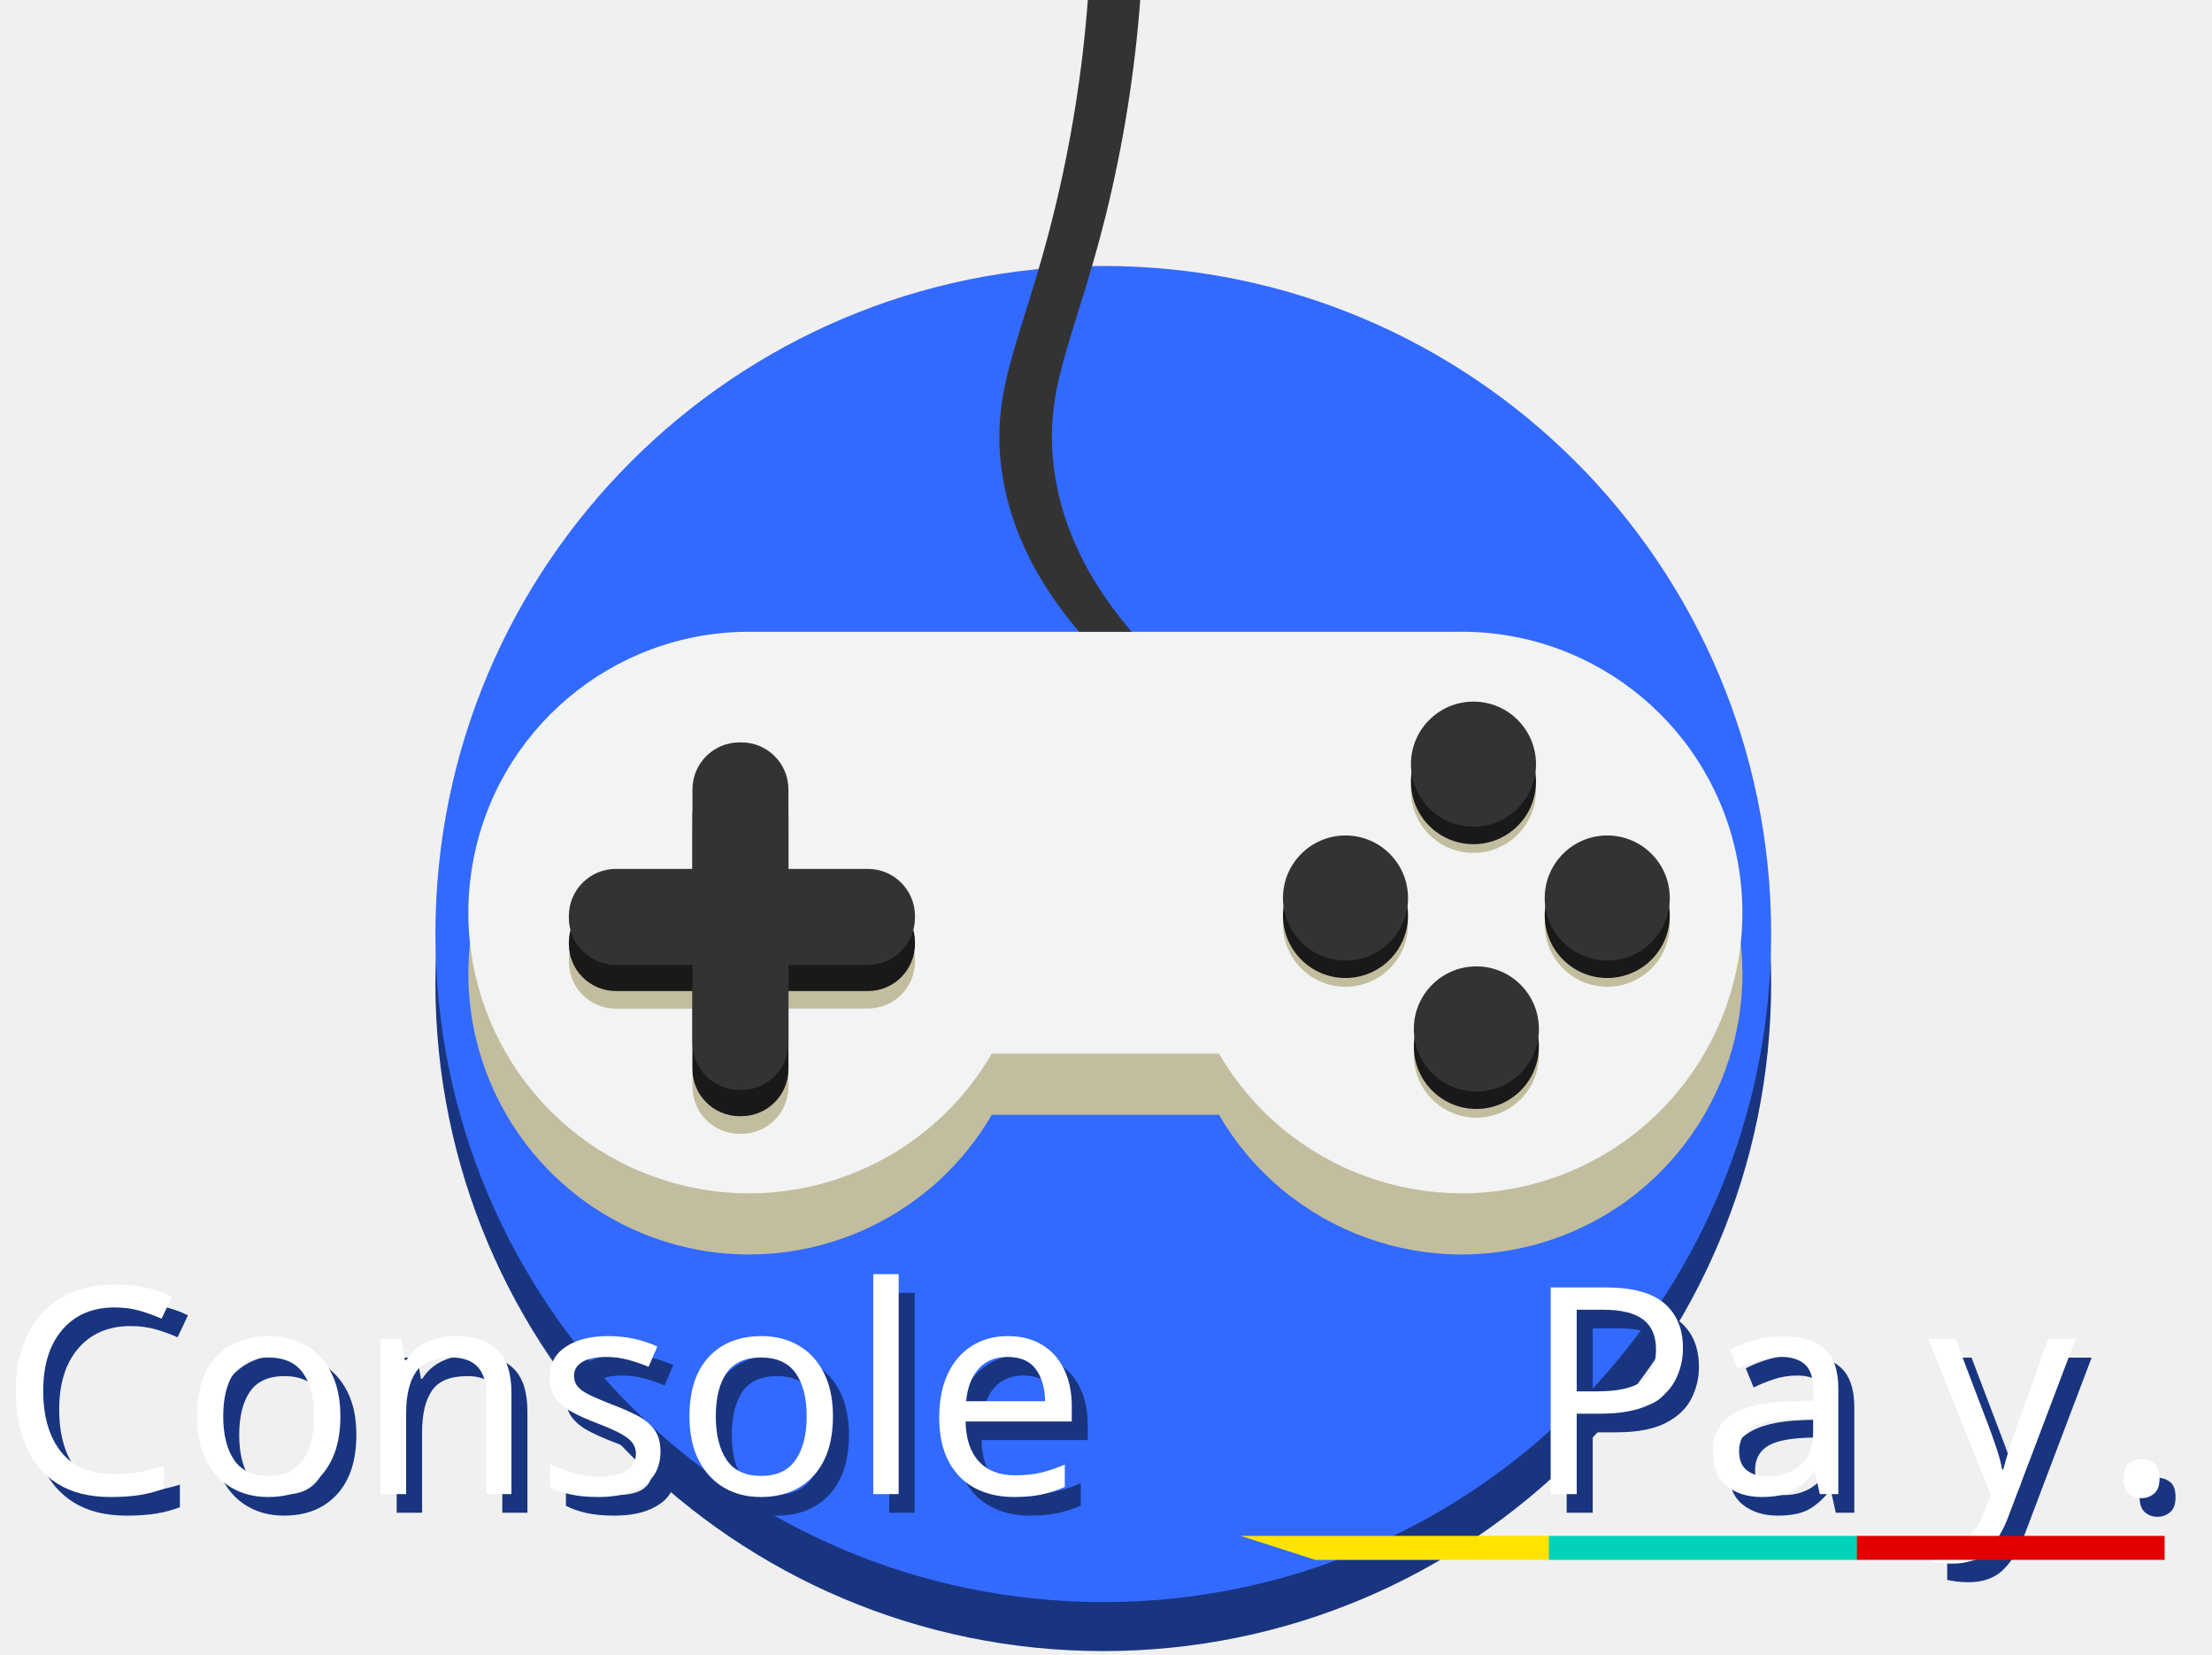
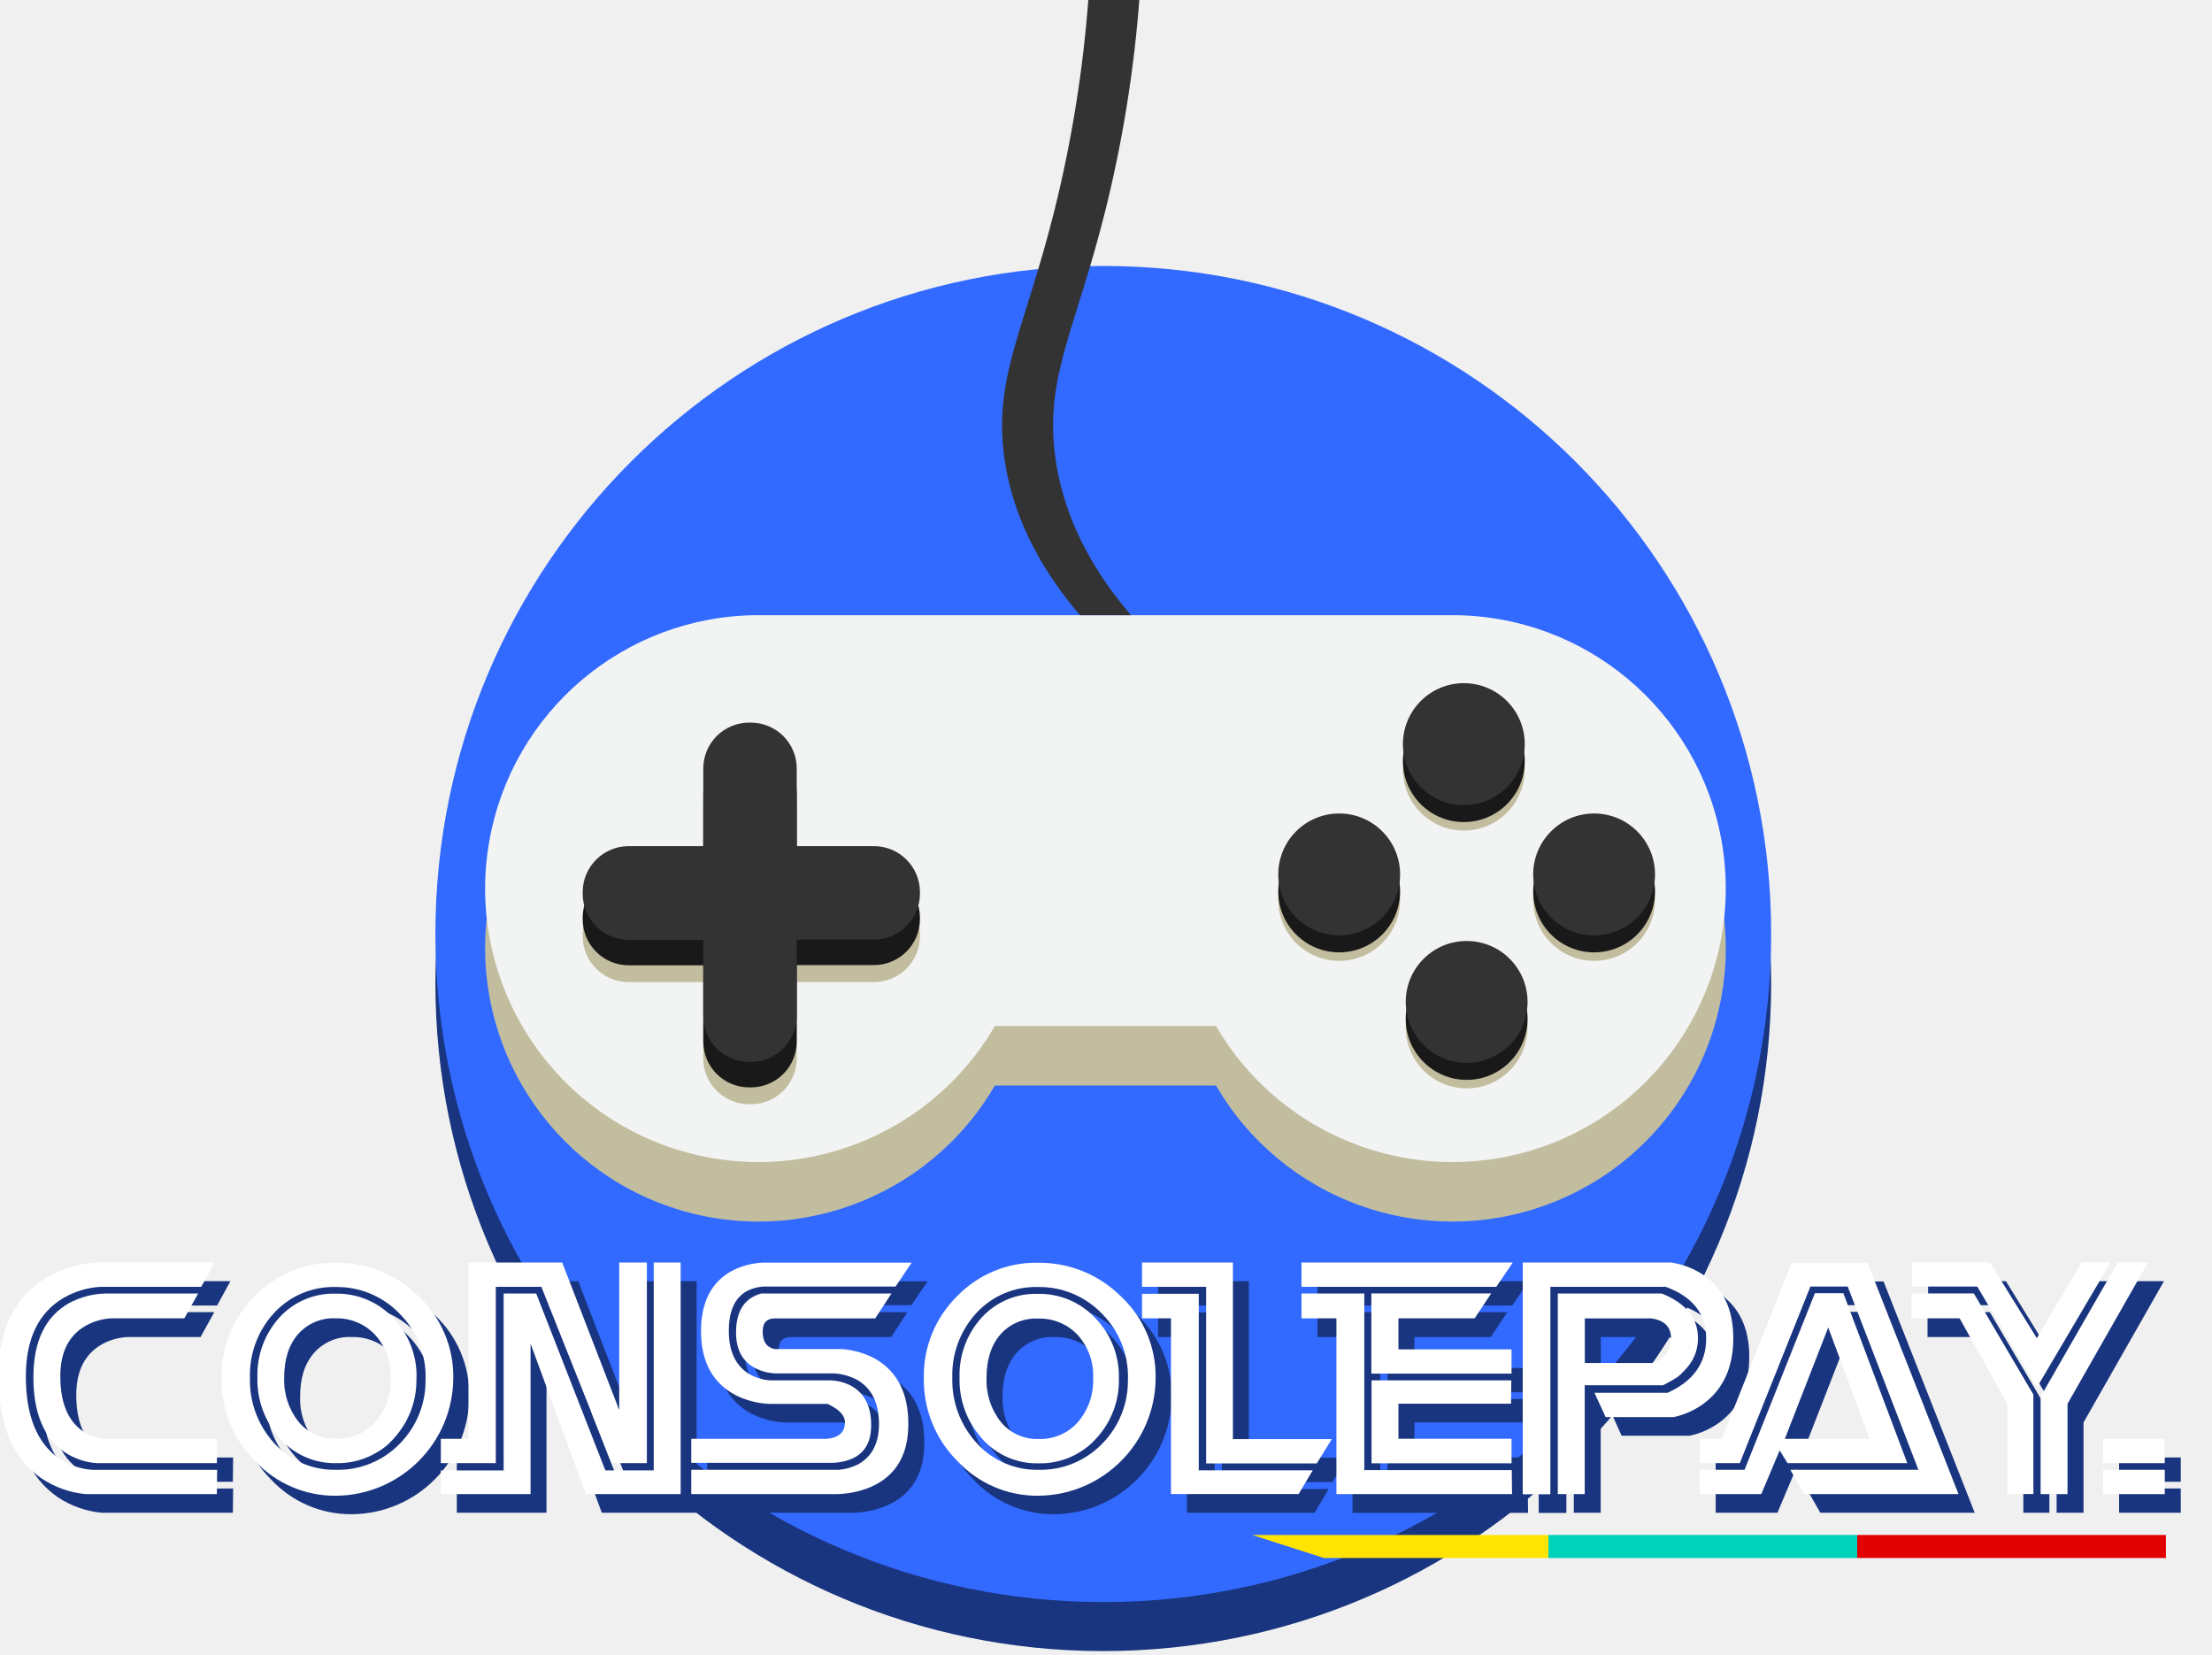
<svg xmlns="http://www.w3.org/2000/svg" id="Layer_1" data-name="Layer 1" viewBox="0 0 480 359">
  <defs>
-     <style>.cls-1,.cls-7{fill:#193580;}.cls-2{fill:#326aff;}.cls-3{fill:#c2bd9e;}.cls-4{fill:#f2f3f3;}.cls-5{fill:#1a1919;}.cls-6{fill:#333;}.cls-11,.cls-7{font-size:62.8px;font-family:Battlestar;}.cls-8{letter-spacing:-0.15em;}.cls-9{letter-spacing:-0.14em;}.cls-10{letter-spacing:-0.2em;}.cls-11{fill:#fff;}.cls-12{letter-spacing:-0.15em;}.cls-13{letter-spacing:-0.14em;}.cls-14{letter-spacing:0em;}.cls-15{fill:#e10101;}.cls-16{fill:#00d2b9;}.cls-17{fill:#ffe401;}</style>
+     <style>.cls-1{fill:#193580;}.cls-2{fill:#326aff;}.cls-3{fill:#c2bd9e;}.cls-4{fill:#f2f3f3;}.cls-5{fill:#1a1919;}.cls-6{fill:#333;}.cls-7{fill:#fff;}.cls-8{fill:#e10101;}.cls-9{fill:#00d2b9;}.cls-10{fill:#ffe401;}</style>
  </defs>
  <circle class="cls-1" cx="239.41" cy="213.26" r="144.93" />
  <circle class="cls-2" cx="239.41" cy="202.63" r="144.93" />
-   <path class="cls-3" d="M317.21,150.32h-155a60.91,60.91,0,1,0,53,91.52h49.31a60.91,60.91,0,1,0,52.66-91.52Z" />
-   <path class="cls-4" d="M317.21,137.06h-155a60.91,60.91,0,1,0,53,91.51h49.31a60.91,60.91,0,1,0,52.66-91.52Z" />
-   <path class="cls-3" d="M188.33,198H171.09V180.73a10.22,10.22,0,0,0-10.22-10.22h-.39a10.23,10.23,0,0,0-10.22,10.22V198h-16.6a10.22,10.22,0,0,0-10.22,10.22v.39a10.21,10.21,0,0,0,10.22,10.22h16.6v16.92a10.22,10.22,0,0,0,10.22,10.22h.39a10.21,10.21,0,0,0,10.22-10.22V218.8h17.24a10.22,10.22,0,0,0,10.22-10.22v-.39A10.23,10.23,0,0,0,188.33,198Z" />
-   <path class="cls-5" d="M188.33,194.18H171.09V177a10.21,10.21,0,0,0-10.22-10.22h-.39A10.22,10.22,0,0,0,150.26,177v17.23h-16.6a10.22,10.22,0,0,0-10.22,10.22v.39A10.21,10.21,0,0,0,133.66,215h16.6v16.93a10.23,10.23,0,0,0,10.22,10.22h.39a10.22,10.22,0,0,0,10.22-10.22V215h17.24a10.22,10.22,0,0,0,10.22-10.22v-.39A10.23,10.23,0,0,0,188.33,194.18Z" />
-   <path class="cls-6" d="M188.33,188.5H171.09V171.27a10.21,10.21,0,0,0-10.22-10.22h-.39a10.22,10.22,0,0,0-10.22,10.22V188.5h-16.6a10.22,10.22,0,0,0-10.22,10.22v.39a10.21,10.21,0,0,0,10.22,10.22h16.6v16.92a10.22,10.22,0,0,0,10.22,10.22h.39a10.21,10.21,0,0,0,10.22-10.22V209.33h17.24a10.22,10.22,0,0,0,10.22-10.22v-.39A10.23,10.23,0,0,0,188.33,188.5Z" />
-   <circle class="cls-3" cx="348.77" cy="200.5" r="13.57" />
-   <circle class="cls-5" cx="348.77" cy="198.6" r="13.57" />
-   <circle class="cls-6" cx="348.77" cy="194.82" r="13.57" />
-   <circle class="cls-3" cx="319.74" cy="171.46" r="13.57" />
-   <circle class="cls-5" cx="319.74" cy="169.57" r="13.57" />
-   <circle class="cls-6" cx="319.74" cy="165.78" r="13.57" />
-   <circle class="cls-3" cx="291.97" cy="200.5" r="13.57" />
-   <circle class="cls-5" cx="291.97" cy="198.6" r="13.57" />
-   <circle class="cls-6" cx="291.97" cy="194.82" r="13.57" />
-   <circle class="cls-3" cx="320.37" cy="228.9" r="13.57" />
-   <circle class="cls-5" cx="320.37" cy="227.01" r="13.57" />
-   <circle class="cls-6" cx="320.37" cy="223.22" r="13.57" />
-   <path class="cls-6" d="M245.57,137.06c-6.69-7.79-15.25-20.27-17-36.61-1.87-17,4.82-27.42,11.36-53.65A283.57,283.57,0,0,0,247.47-.54H236.1a282.71,282.71,0,0,1-7.57,47.34C222,73,215.3,83.41,217.17,100.45c1.79,16.34,10.35,28.82,17,36.61Z" />
-   <text class="cls-7" transform="translate(3.05 328.18)">Console<tspan class="cls-8" x="330.82" y="0">P</tspan>
-     <tspan class="cls-9" x="369.19" y="0">a</tspan>
-     <tspan class="cls-10" x="418.8" y="0">y</tspan>
-     <tspan x="456.73" y="0">.</tspan>
-   </text>
-   <text class="cls-11" transform="translate(-0.42 324.14)">Console<tspan class="cls-12" x="330.82" y="0">P</tspan>
-     <tspan class="cls-13" x="369.19" y="0">a</tspan>
-     <tspan class="cls-10" x="418.8" y="0">y</tspan>
-     <tspan class="cls-14" x="456.73" y="0">.</tspan>
-   </text>
-   <rect class="cls-15" x="402.86" y="333.2" width="66.86" height="5.2" />
-   <rect class="cls-16" x="336.04" y="333.2" width="66.86" height="5.2" />
-   <polygon class="cls-17" points="336.09 338.4 285.43 338.4 269.23 333.2 336.09 333.2 336.09 338.4" />
+   <path class="cls-3" d="M315.19,146.37H164.29a59.32,59.32,0,1,0,51.59,89.13h48a59.32,59.32,0,1,0,51.29-89.13Z" />
+   <path class="cls-4" d="M315.19,133.46H164.29a59.32,59.32,0,1,0,51.59,89.13h48a59.32,59.32,0,1,0,51.29-89.13Z" />
+   <path class="cls-3" d="M189.68,192.78H172.89V176a9.94,9.94,0,0,0-9.95-10h-.38a9.94,9.94,0,0,0-9.95,10v16.79H136.44a10,10,0,0,0-10,9.95v.38a10,10,0,0,0,10,9.95h16.17v16.48a9.94,9.94,0,0,0,9.95,10h.38a9.94,9.94,0,0,0,9.95-10V213.06h16.79a10,10,0,0,0,9.95-9.95v-.38A10,10,0,0,0,189.68,192.78Z" />
+   <path class="cls-5" d="M189.68,189.09H172.89V172.3a10,10,0,0,0-9.95-10h-.38a10,10,0,0,0-9.95,10v16.79H136.44a10,10,0,0,0-10,9.95v.38a10,10,0,0,0,10,10h16.17v16.48a9.94,9.94,0,0,0,9.95,10h.38a9.94,9.94,0,0,0,9.95-10V209.37h16.79a10,10,0,0,0,9.95-10V199A10,10,0,0,0,189.68,189.09Z" />
+   <path class="cls-6" d="M189.68,183.56H172.89V166.77a9.94,9.94,0,0,0-9.95-10h-.38a9.94,9.94,0,0,0-9.95,10v16.79H136.44a10,10,0,0,0-10,9.95v.38a10,10,0,0,0,10,10h16.17v16.48a9.94,9.94,0,0,0,9.95,10h.38a9.94,9.94,0,0,0,9.95-10V203.84h16.79a10,10,0,0,0,9.95-10v-.38A10,10,0,0,0,189.68,183.56Z" />
+   <circle class="cls-3" cx="345.92" cy="195.23" r="13.22" />
+   <circle class="cls-5" cx="345.92" cy="193.39" r="13.22" />
+   <circle class="cls-6" cx="345.92" cy="189.7" r="13.22" />
+   <circle class="cls-3" cx="317.65" cy="166.96" r="13.22" />
+   <circle class="cls-5" cx="317.65" cy="165.12" r="13.22" />
+   <circle class="cls-6" cx="317.65" cy="161.43" r="13.22" />
+   <circle class="cls-3" cx="290.6" cy="195.23" r="13.22" />
+   <circle class="cls-5" cx="290.6" cy="193.39" r="13.22" />
+   <circle class="cls-6" cx="290.6" cy="189.7" r="13.22" />
+   <circle class="cls-3" cx="318.26" cy="222.89" r="13.22" />
+   <circle class="cls-5" cx="318.26" cy="221.05" r="13.22" />
+   <circle class="cls-6" cx="318.26" cy="217.36" r="13.22" />
+   <path class="cls-6" d="M245.42,133.46c-6.51-7.59-14.85-19.74-16.59-35.65-1.82-16.6,4.69-26.71,11.06-52.25a276.14,276.14,0,0,0,7.38-46.1H236.2a275.28,275.28,0,0,1-7.37,46.1c-6.37,25.54-12.89,35.65-11.07,52.25,1.75,15.91,10.09,28.06,16.6,35.65Z" />
+   <path class="cls-1" d="M50.53,328.18H22.08a20.67,20.67,0,0,1-9.48-3.33q-9.48-6.47-9.48-22.29,0-15.07,10.48-21.35a25.16,25.16,0,0,1,10.49-3.27H50l-2.89,5.28H25.28a18.07,18.07,0,0,0-8.1,2.44q-8.1,4.83-8.1,17,0,12.74,7.22,17.81a14.86,14.86,0,0,0,7.22,2.45H50.59Zm0-6.72H24.47a14.52,14.52,0,0,1-6.91-2.32q-6.84-4.65-6.85-16.33t7.79-16.08a17.62,17.62,0,0,1,7.79-2.07H46.51l-3,5.4H27.65a12.75,12.75,0,0,0-5.52,1.57q-5.58,3.15-5.58,11,0,8.47,4.83,11.87a10.44,10.44,0,0,0,4.83,1.7H50.59Z" />
+   <path class="cls-1" d="M101.83,303A25.68,25.68,0,0,1,76.4,328.5,23.7,23.7,0,0,1,58.85,321a24.82,24.82,0,0,1-7.32-18,24.25,24.25,0,0,1,7.22-17.8,23.81,23.81,0,0,1,17.52-7.26,25.06,25.06,0,0,1,18,7.29A23.66,23.66,0,0,1,101.83,303Zm-6,.09A19.31,19.31,0,0,0,90.12,289a18.76,18.76,0,0,0-13.85-5.73,17.45,17.45,0,0,0-13.34,5.61,19.78,19.78,0,0,0-5.24,14.07A20.14,20.14,0,0,0,63,317.17a17.6,17.6,0,0,0,13.44,5.74,18.59,18.59,0,0,0,13.76-5.68A19.35,19.35,0,0,0,95.8,303.09ZM93.86,303a18.58,18.58,0,0,1-5,13.16,16.35,16.35,0,0,1-12.44,5.3,15.84,15.84,0,0,1-12.27-5.37,18.93,18.93,0,0,1-4.87-13.22,18.51,18.51,0,0,1,4.77-13,15.84,15.84,0,0,1,12.18-5.18,16.64,16.64,0,0,1,12.53,5.28A18.14,18.14,0,0,1,93.86,303Zm-5.59,0a13.15,13.15,0,0,0-3.35-9.39,11.36,11.36,0,0,0-8.61-3.55,10.22,10.22,0,0,0-8.18,3.46q-3,3.45-3,9.35a14.45,14.45,0,0,0,3.1,9.61,10.19,10.19,0,0,0,8.23,3.71A10.87,10.87,0,0,0,85,312.51,13.73,13.73,0,0,0,88.27,303Z" />
+   <path class="cls-1" d="M99.13,328.18V323h13.63V284.66h7.07l15,38.37h10.5V277.94h5.84v50.24H130.59l-12-32.65v32.65Zm0-6.72v-5.27h6V277.94h20.35l12.37,32v-32h6v43.52h-7.65L121,283.22h-9.88v38.24Z" />
+   <path class="cls-1" d="M197.79,283.15H169q-7.41.71-7.41,9.61,0,6.72,4.51,9.42a10.74,10.74,0,0,0,4.45,1.32H183.8a10.67,10.67,0,0,1,4.39,1.19q4.32,2.44,4.32,8.45.06,7.69-8.16,8.26h-30.9v-5.21H182.9q3.9-.39,3.9-3.58,0-2.26-3.77-4H170.34a18,18,0,0,1-7.34-1.95q-7.41-4-7.41-13.81,0-9.49,6.75-13.13a16.15,16.15,0,0,1,6.69-1.76H201.3Zm-29.14,1.51q-5.46,1.5-5.46,8.45,0,5.7,4.33,7.82a10.38,10.38,0,0,0,4.33,1.06h12.69a12.44,12.44,0,0,1,4.9,1.39q4.83,2.78,4.77,9.76-.06,6-4.4,8.51a11.22,11.22,0,0,1-4.33,1.26h-32v5.27h31a20,20,0,0,0,8-1.57q8.1-3.58,8.1-13.63t-7.22-14.19a17.83,17.83,0,0,0-7.22-2.07H171.54q-2.58-.56-2.58-3.8c0-1.95.92-2.9,2.77-2.86h21.66l3.52-5.4Z" />
+   <path class="cls-1" d="M254.24,303a25.68,25.68,0,0,1-25.43,25.5A23.68,23.68,0,0,1,211.26,321a24.82,24.82,0,0,1-7.32-18,24.25,24.25,0,0,1,7.22-17.8,23.81,23.81,0,0,1,17.52-7.26,25.06,25.06,0,0,1,18,7.29A23.66,23.66,0,0,1,254.24,303Zm-6,.09A19.31,19.31,0,0,0,242.53,289a18.76,18.76,0,0,0-13.85-5.73,17.45,17.45,0,0,0-13.34,5.61,19.78,19.78,0,0,0-5.24,14.07,20.14,20.14,0,0,0,5.33,14.27,17.6,17.6,0,0,0,13.44,5.74,18.59,18.59,0,0,0,13.76-5.68A19.35,19.35,0,0,0,248.21,303.09Zm-1.94-.09a18.58,18.58,0,0,1-5,13.16,16.35,16.35,0,0,1-12.44,5.3,15.84,15.84,0,0,1-12.27-5.37,18.93,18.93,0,0,1-4.87-13.22,18.51,18.51,0,0,1,4.77-13,15.84,15.84,0,0,1,12.18-5.18,16.64,16.64,0,0,1,12.53,5.28A18.14,18.14,0,0,1,246.27,303Zm-5.59,0a13.15,13.15,0,0,0-3.35-9.39,11.36,11.36,0,0,0-8.61-3.55,10.22,10.22,0,0,0-8.18,3.46q-3,3.45-3,9.35a14.45,14.45,0,0,0,3.1,9.61,10.19,10.19,0,0,0,8.23,3.71,10.87,10.87,0,0,0,8.49-3.68A13.73,13.73,0,0,0,240.68,303Z" />
+   <path class="cls-1" d="M251.29,277.94H271v38.31h21.41l-3.26,5.27h-24v-38.3H251.29Zm0,6.78v5.34h6.28v38.12h27.69l3.08-5.15H263.6V284.72Z" />
+   <path class="cls-1" d="M285.89,283.22v-5.28h45.84l-3.57,5.28Zm0,6.84v-5.4h13.63V323h32l.07,5.21H293.49V290.06Zm45.59,12v-5.28H306.93v-6.72h16.58l3.58-5.4h-26v17.4Zm0,14.13H306.93v-7.6h24.43l.06-5.09H301.09v18h30.39Z" />
+   <path class="cls-1" d="M379.59,294.33q0,9.48-6.47,14.26a17.34,17.34,0,0,1-6.47,2.89H351.89l-2.38-5.28h15.84q8.4-3.75,8.4-11.77T365,283.22H339.9v45h-6V277.94h32.28a17.62,17.62,0,0,1,6.66,2.51Q379.59,284.85,379.59,294.33Zm-7.66,0q0,6.54-7.58,10.24h-17v23.61h-5.84V284.66h22.55Q371.93,287.81,371.93,294.33Zm-5.85.13c0-2.55-1.43-4-4.31-4.4h-14.4v9.67H362Q366.09,298.35,366.08,294.46Z" />
+   <path class="cls-1" d="M428.51,328.18H395l-3-5.27h27.79l-15.34-39.76h-8.1L381,321.46H372.3v-5.27h4.78L392.27,278h16.46Zm-11.12-6.72h-26l-1.69-2.76-4,9.48H372.3v-5.27H382L397.3,284.6h6.21Zm-8.16-5.27-9-24.16-9.41,24.16Z" />
+   <path class="cls-1" d="M439.06,328.18V308.59l-10.37-18.53H418.27v-5.4h13.52l12.92,21.94v21.58ZM418.4,277.94v5.21h14.13l12.91,21.93,16-27.14h-6.28L445.4,294.4l-10.11-16.46Zm27.88,50.24V307L463,277.94h6.58l-17.46,30.65v19.59Z" />
+   <path class="cls-1" d="M459.84,316.19h13.38v5.27H459.84Zm0,6.72h13.38v5.27H459.84Z" />
+   <path class="cls-7" d="M47.06,324.14H18.61a20.72,20.72,0,0,1-9.48-3.33q-9.48-6.46-9.48-22.3,0-15.06,10.48-21.35a25.3,25.3,0,0,1,10.49-3.26H46.56l-2.89,5.27H21.81a18.08,18.08,0,0,0-8.1,2.45q-8.1,4.83-8.1,17,0,12.74,7.22,17.81a14.86,14.86,0,0,0,7.23,2.44H47.12Zm0-6.72H21a14.57,14.57,0,0,1-6.91-2.33q-6.84-4.63-6.84-16.32T15,282.69a17.62,17.62,0,0,1,7.79-2.07H43L40,286H24.18a12.79,12.79,0,0,0-5.52,1.57q-5.58,3.14-5.57,11,0,8.48,4.82,11.87a10.43,10.43,0,0,0,4.83,1.69H47.12Z" />
+   <path class="cls-7" d="M98.36,299a25.66,25.66,0,0,1-25.43,25.49A23.7,23.7,0,0,1,55.38,317a24.82,24.82,0,0,1-7.32-18,24.26,24.26,0,0,1,7.23-17.81,23.81,23.81,0,0,1,17.52-7.25,25.13,25.13,0,0,1,18,7.28A23.71,23.71,0,0,1,98.36,299Zm-6,.09a19.32,19.32,0,0,0-5.69-14.14,18.77,18.77,0,0,0-13.84-5.74,17.46,17.46,0,0,0-13.35,5.62,19.83,19.83,0,0,0-5.24,14.07,20.15,20.15,0,0,0,5.34,14.27A17.56,17.56,0,0,0,73,318.86a18.57,18.57,0,0,0,13.76-5.67A19.39,19.39,0,0,0,92.34,299.05Zm-2-.09a18.55,18.55,0,0,1-5,13.15A16.31,16.31,0,0,1,73,317.42a15.84,15.84,0,0,1-12.27-5.37,19,19,0,0,1-4.87-13.22,18.5,18.5,0,0,1,4.77-13,15.82,15.82,0,0,1,12.19-5.18,16.66,16.66,0,0,1,12.52,5.27A18.16,18.16,0,0,1,90.39,299Zm-5.59,0a13.11,13.11,0,0,0-3.35-9.39A11.29,11.29,0,0,0,72.84,286a10.21,10.21,0,0,0-8.17,3.45c-2,2.31-3,5.42-3,9.36a14.47,14.47,0,0,0,3.1,9.61,10.2,10.2,0,0,0,8.24,3.7,10.85,10.85,0,0,0,8.48-3.67A13.73,13.73,0,0,0,84.8,299Z" />
+   <path class="cls-7" d="M95.66,324.14V319h13.63V280.62h7.07l15,38.37h10.5V273.9h5.84v50.24H127.13l-12-32.66v32.66Zm0-6.72v-5.28h6V273.9H122l12.37,32v-32h6v43.52h-7.65l-15.24-38.25h-9.89v38.25Z" />
+   <path class="cls-7" d="M194.33,279.11H165.56q-7.41.69-7.41,9.61,0,6.72,4.51,9.42a10.74,10.74,0,0,0,4.45,1.32h13.22a10.47,10.47,0,0,1,4.39,1.19q4.32,2.43,4.32,8.44c.05,5.14-2.68,7.89-8.16,8.26H150v-5.21h29.46q3.88-.37,3.89-3.58,0-2.25-3.77-4H166.88a18,18,0,0,1-7.35-1.94q-7.41-4-7.41-13.82,0-9.48,6.75-13.12a16,16,0,0,1,6.69-1.76h32.28Zm-29.15,1.51q-5.46,1.5-5.46,8.45,0,5.69,4.33,7.82a10.54,10.54,0,0,0,4.33,1.06h12.69a12.55,12.55,0,0,1,4.9,1.38q4.83,2.78,4.77,9.77-.06,6-4.4,8.5a11.22,11.22,0,0,1-4.33,1.26H150v5.28h31a20.07,20.07,0,0,0,8-1.57q8.1-3.58,8.11-13.63t-7.23-14.19a18,18,0,0,0-7.22-2.08H168.07c-1.72-.37-2.57-1.63-2.57-3.79,0-1.95.92-2.9,2.76-2.86h21.66l3.52-5.4Z" />
+   <path class="cls-7" d="M250.77,299a25.66,25.66,0,0,1-25.43,25.49A23.7,23.7,0,0,1,207.79,317a24.82,24.82,0,0,1-7.32-18,24.26,24.26,0,0,1,7.23-17.81,23.81,23.81,0,0,1,17.52-7.25,25.13,25.13,0,0,1,18,7.28A23.71,23.71,0,0,1,250.77,299Zm-6,.09a19.32,19.32,0,0,0-5.69-14.14,18.77,18.77,0,0,0-13.84-5.74,17.46,17.46,0,0,0-13.35,5.62,19.83,19.83,0,0,0-5.24,14.07A20.15,20.15,0,0,0,212,313.13a17.56,17.56,0,0,0,13.43,5.73,18.57,18.57,0,0,0,13.76-5.67A19.39,19.39,0,0,0,244.75,299.05ZM242.8,299a18.51,18.51,0,0,1-5,13.15,16.31,16.31,0,0,1-12.44,5.31,15.84,15.84,0,0,1-12.27-5.37,19,19,0,0,1-4.87-13.22,18.5,18.5,0,0,1,4.77-13,15.82,15.82,0,0,1,12.19-5.18,16.66,16.66,0,0,1,12.52,5.27A18.16,18.16,0,0,1,242.8,299Zm-5.59,0a13.11,13.11,0,0,0-3.35-9.39,11.29,11.29,0,0,0-8.61-3.55,10.21,10.21,0,0,0-8.17,3.45c-2,2.31-3,5.42-3,9.36a14.47,14.47,0,0,0,3.1,9.61,10.2,10.2,0,0,0,8.24,3.7,10.85,10.85,0,0,0,8.48-3.67A13.73,13.73,0,0,0,237.21,299Z" />
+   <path class="cls-7" d="M247.82,273.9h19.72v38.31H289l-3.27,5.27h-24V279.17H247.82Zm0,6.78V286h6.28v38.12h27.7l3.07-5.15H260.13V280.68Z" />
+   <path class="cls-7" d="M282.42,279.17V273.9h45.85l-3.58,5.27Zm0,6.85v-5.4h13.63v38.3h32l.06,5.22H290V286ZM328,298v-5.27H303.46V286H320l3.58-5.4h-26V298Zm0,14.13H303.46v-7.6h24.43l.06-5.08H297.62v18H328Z" />
+   <path class="cls-7" d="M376.12,290.29q0,9.48-6.47,14.25a17.18,17.18,0,0,1-6.47,2.89H348.42L346,302.16h15.85q8.39-3.77,8.39-11.78t-8.78-11.21H336.43v45h-6V273.9h32.28a17.55,17.55,0,0,1,6.66,2.51Q376.12,280.8,376.12,290.29Zm-7.66,0q0,6.52-7.58,10.23h-17v23.62h-5.84V280.62h22.55Q368.45,283.76,368.46,290.29Zm-5.84.12q0-3.82-4.32-4.39H343.9v9.67h14.65Q362.62,294.31,362.62,290.41Z" />
+   <path class="cls-7" d="M425,324.14H391.5l-3-5.28h27.79l-15.34-39.75h-8.1l-15.32,38.31h-8.69v-5.28h4.78L388.8,274h16.46Zm-11.12-6.72h-26l-1.69-2.77-4,9.49H368.83v-5.28h9.74l15.26-38.31H400Zm-8.16-5.28-9-24.15-9.41,24.15Z" />
+   <path class="cls-7" d="M435.59,324.14v-19.6L425.23,286H414.8v-5.4h13.52l12.92,21.94v21.58ZM414.93,273.9v5.21h14.13L442,301l16-27.14h-6.28l-9.73,16.45L431.82,273.9Zm27.88,50.24V303l16.72-29.1h6.58l-17.46,30.64v19.6Z" />
+   <path class="cls-7" d="M456.37,312.14h13.38v5.28H456.37Zm0,6.72h13.38v5.28H456.37Z" />
+   <rect class="cls-8" x="403" y="333" width="67" height="5" />
+   <rect class="cls-9" x="336" y="333" width="67" height="5" />
+   <polygon class="cls-10" points="336 338 287.3 338 271.72 333 336 333 336 338" />
</svg>
